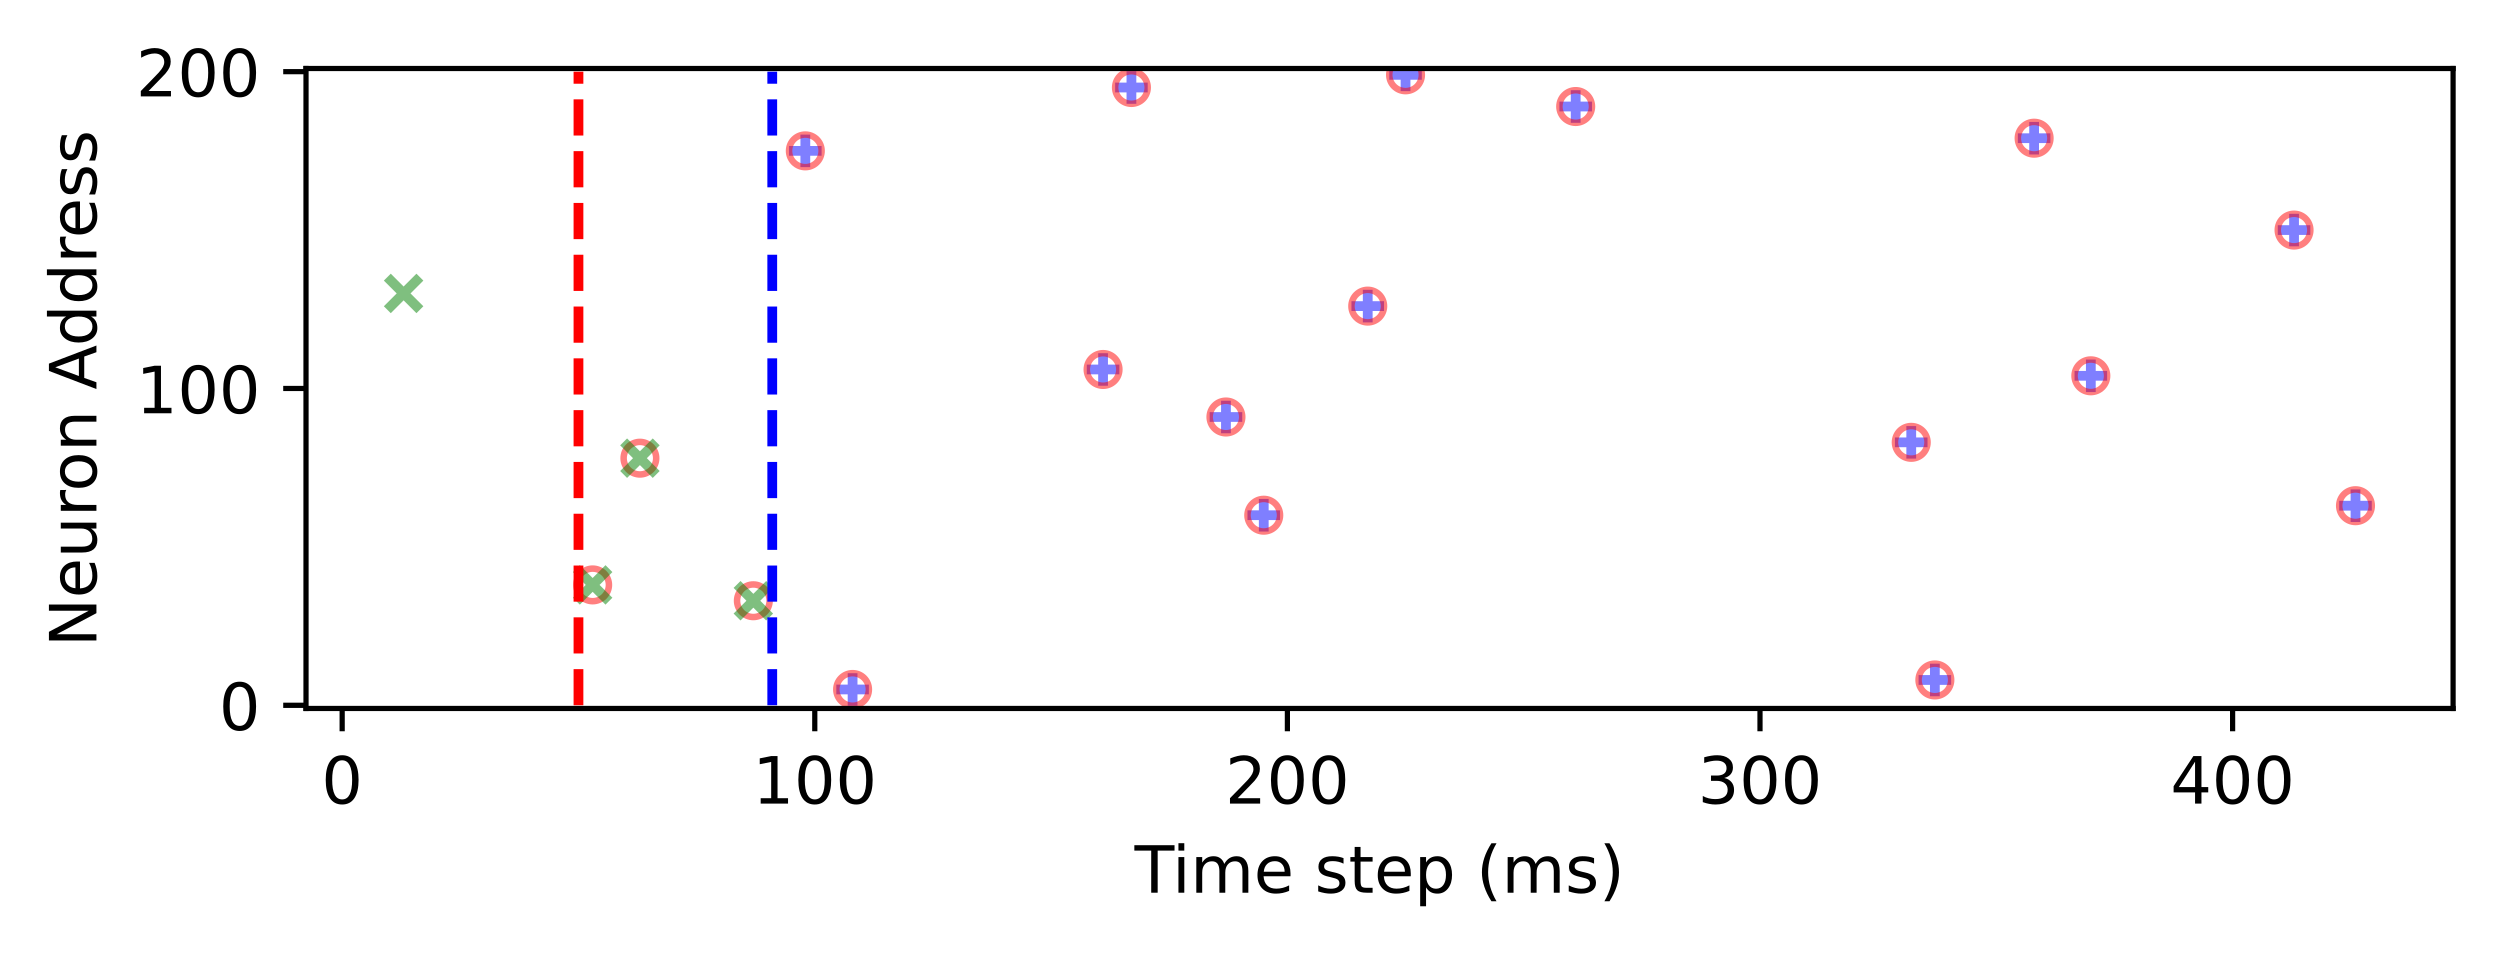
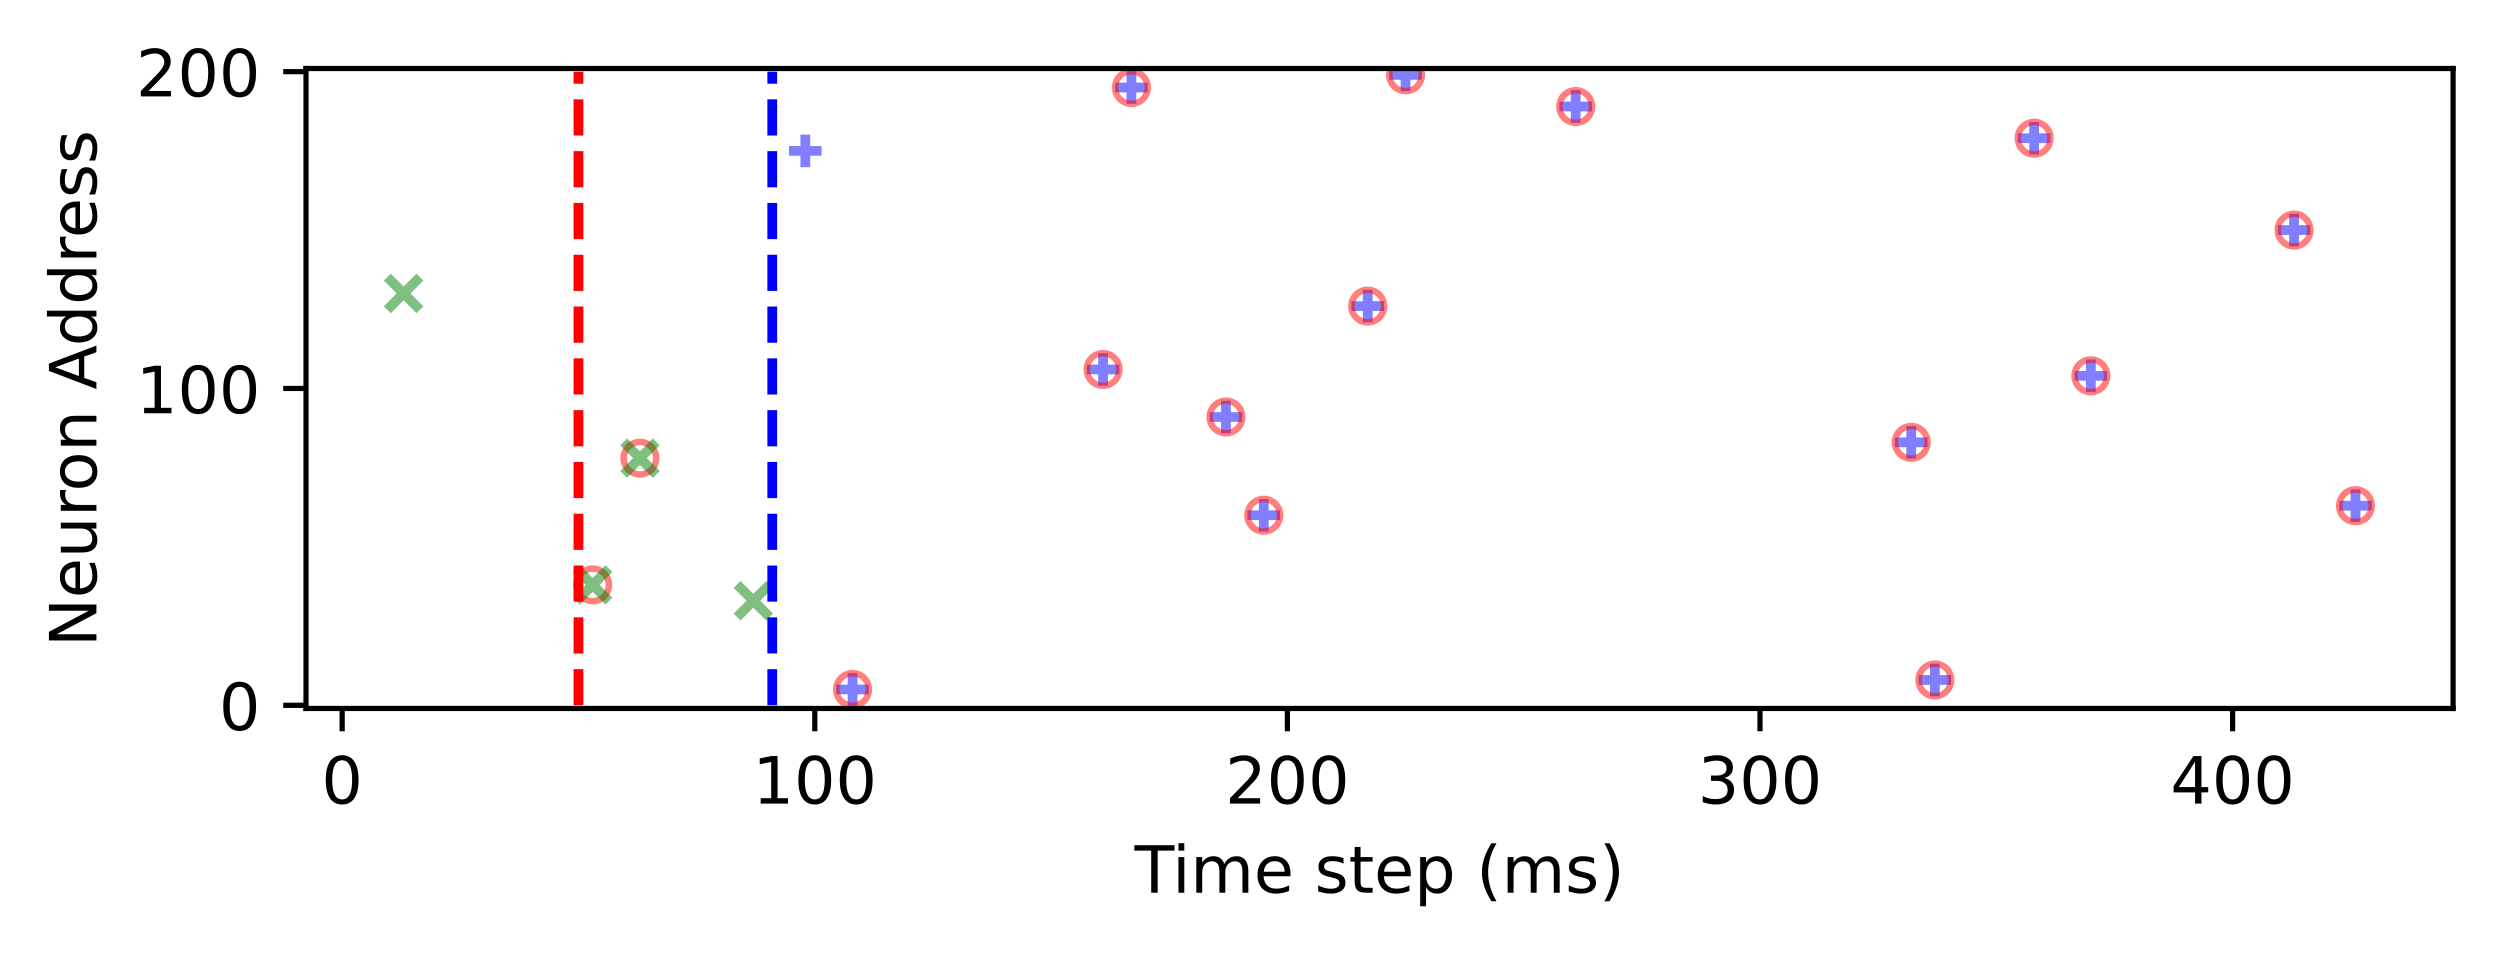
<svg xmlns="http://www.w3.org/2000/svg" xmlns:xlink="http://www.w3.org/1999/xlink" width="383.693pt" height="146.29pt" viewBox="0 0 383.693 146.29" version="1.1">
  <defs>
    <style type="text/css">*{stroke-linejoin: round; stroke-linecap: butt}</style>
  </defs>
  <g id="figure_1">
    <g id="patch_1">
      <path d="M 0 146.29  L 383.693 146.29  L 383.693 0  L 0 0  L 0 146.29  z " style="fill: none" />
    </g>
    <g id="axes_1">
      <g id="patch_2">
        <path d="M 46.966 108.733  L 376.493 108.733  L 376.493 10.513  L 46.966 10.513  L 46.966 108.733  z " style="fill: none" />
      </g>
      <g id="PathCollection_1">
        <defs>
-           <path id="ma642d8e74d" d="M -2.5 0  L 2.5 0  M 0 2.5  L 0 -2.5  " style="stroke: #0000ff; stroke-opacity: 0.5; stroke-width: 1.5" />
+           <path id="m2ea09dd9ee" d="M -2.5 0  L 2.5 0  M 0 2.5  L 0 -2.5  " style="stroke: #0000ff; stroke-opacity: 0.5; stroke-width: 1.5" />
        </defs>
-         <g clip-path="url(#p91790b153f)">
-           <use xlink:href="#ma642d8e74d" x="123.599" y="23.155" style="fill: #0000ff; fill-opacity: 0.5; stroke: #0000ff; stroke-opacity: 0.5; stroke-width: 1.5" />
-           <use xlink:href="#ma642d8e74d" x="130.853" y="105.816" style="fill: #0000ff; fill-opacity: 0.5; stroke: #0000ff; stroke-opacity: 0.5; stroke-width: 1.5" />
-           <use xlink:href="#ma642d8e74d" x="169.296" y="56.706" style="fill: #0000ff; fill-opacity: 0.5; stroke: #0000ff; stroke-opacity: 0.5; stroke-width: 1.5" />
-           <use xlink:href="#ma642d8e74d" x="173.648" y="13.43" style="fill: #0000ff; fill-opacity: 0.5; stroke: #0000ff; stroke-opacity: 0.5; stroke-width: 1.5" />
-           <use xlink:href="#ma642d8e74d" x="188.155" y="63.999" style="fill: #0000ff; fill-opacity: 0.5; stroke: #0000ff; stroke-opacity: 0.5; stroke-width: 1.5" />
-           <use xlink:href="#ma642d8e74d" x="193.958" y="79.073" style="fill: #0000ff; fill-opacity: 0.5; stroke: #0000ff; stroke-opacity: 0.5; stroke-width: 1.5" />
-           <use xlink:href="#ma642d8e74d" x="209.916" y="46.981" style="fill: #0000ff; fill-opacity: 0.5; stroke: #0000ff; stroke-opacity: 0.5; stroke-width: 1.5" />
-           <use xlink:href="#ma642d8e74d" x="215.719" y="11.485" style="fill: #0000ff; fill-opacity: 0.5; stroke: #0000ff; stroke-opacity: 0.5; stroke-width: 1.5" />
-           <use xlink:href="#ma642d8e74d" x="241.832" y="16.348" style="fill: #0000ff; fill-opacity: 0.5; stroke: #0000ff; stroke-opacity: 0.5; stroke-width: 1.5" />
-           <use xlink:href="#ma642d8e74d" x="293.332" y="67.889" style="fill: #0000ff; fill-opacity: 0.5; stroke: #0000ff; stroke-opacity: 0.5; stroke-width: 1.5" />
-           <use xlink:href="#ma642d8e74d" x="296.958" y="104.357" style="fill: #0000ff; fill-opacity: 0.5; stroke: #0000ff; stroke-opacity: 0.5; stroke-width: 1.5" />
-           <use xlink:href="#ma642d8e74d" x="312.191" y="21.21" style="fill: #0000ff; fill-opacity: 0.5; stroke: #0000ff; stroke-opacity: 0.5; stroke-width: 1.5" />
-           <use xlink:href="#ma642d8e74d" x="320.895" y="57.678" style="fill: #0000ff; fill-opacity: 0.5; stroke: #0000ff; stroke-opacity: 0.5; stroke-width: 1.5" />
-           <use xlink:href="#ma642d8e74d" x="352.085" y="35.311" style="fill: #0000ff; fill-opacity: 0.5; stroke: #0000ff; stroke-opacity: 0.5; stroke-width: 1.5" />
-           <use xlink:href="#ma642d8e74d" x="361.515" y="77.614" style="fill: #0000ff; fill-opacity: 0.5; stroke: #0000ff; stroke-opacity: 0.5; stroke-width: 1.5" />
+         <g clip-path="url(#pb102963ea9)">
+           <use xlink:href="#m2ea09dd9ee" x="123.599" y="23.155" style="fill: #0000ff; fill-opacity: 0.5; stroke: #0000ff; stroke-opacity: 0.5; stroke-width: 1.5" />
+           <use xlink:href="#m2ea09dd9ee" x="130.853" y="105.816" style="fill: #0000ff; fill-opacity: 0.5; stroke: #0000ff; stroke-opacity: 0.5; stroke-width: 1.5" />
+           <use xlink:href="#m2ea09dd9ee" x="169.296" y="56.706" style="fill: #0000ff; fill-opacity: 0.5; stroke: #0000ff; stroke-opacity: 0.5; stroke-width: 1.5" />
+           <use xlink:href="#m2ea09dd9ee" x="173.648" y="13.43" style="fill: #0000ff; fill-opacity: 0.5; stroke: #0000ff; stroke-opacity: 0.5; stroke-width: 1.5" />
+           <use xlink:href="#m2ea09dd9ee" x="188.155" y="63.999" style="fill: #0000ff; fill-opacity: 0.5; stroke: #0000ff; stroke-opacity: 0.5; stroke-width: 1.5" />
+           <use xlink:href="#m2ea09dd9ee" x="193.958" y="79.073" style="fill: #0000ff; fill-opacity: 0.5; stroke: #0000ff; stroke-opacity: 0.5; stroke-width: 1.5" />
+           <use xlink:href="#m2ea09dd9ee" x="209.916" y="46.981" style="fill: #0000ff; fill-opacity: 0.5; stroke: #0000ff; stroke-opacity: 0.5; stroke-width: 1.5" />
+           <use xlink:href="#m2ea09dd9ee" x="215.719" y="11.485" style="fill: #0000ff; fill-opacity: 0.5; stroke: #0000ff; stroke-opacity: 0.5; stroke-width: 1.5" />
+           <use xlink:href="#m2ea09dd9ee" x="241.832" y="16.348" style="fill: #0000ff; fill-opacity: 0.5; stroke: #0000ff; stroke-opacity: 0.5; stroke-width: 1.5" />
+           <use xlink:href="#m2ea09dd9ee" x="293.332" y="67.889" style="fill: #0000ff; fill-opacity: 0.5; stroke: #0000ff; stroke-opacity: 0.5; stroke-width: 1.5" />
+           <use xlink:href="#m2ea09dd9ee" x="296.958" y="104.357" style="fill: #0000ff; fill-opacity: 0.5; stroke: #0000ff; stroke-opacity: 0.5; stroke-width: 1.5" />
+           <use xlink:href="#m2ea09dd9ee" x="312.191" y="21.21" style="fill: #0000ff; fill-opacity: 0.5; stroke: #0000ff; stroke-opacity: 0.5; stroke-width: 1.5" />
+           <use xlink:href="#m2ea09dd9ee" x="320.895" y="57.678" style="fill: #0000ff; fill-opacity: 0.5; stroke: #0000ff; stroke-opacity: 0.5; stroke-width: 1.5" />
+           <use xlink:href="#m2ea09dd9ee" x="352.085" y="35.311" style="fill: #0000ff; fill-opacity: 0.5; stroke: #0000ff; stroke-opacity: 0.5; stroke-width: 1.5" />
+           <use xlink:href="#m2ea09dd9ee" x="361.515" y="77.614" style="fill: #0000ff; fill-opacity: 0.5; stroke: #0000ff; stroke-opacity: 0.5; stroke-width: 1.5" />
        </g>
      </g>
      <g id="PathCollection_2">
        <defs>
-           <path id="C0_0_e8cc3ed9f9" d="M 0 2.5  C 0.663 2.5 1.299 2.237 1.768 1.768  C 2.237 1.299 2.5 0.663 2.5 -0  C 2.5 -0.663 2.237 -1.299 1.768 -1.768  C 1.299 -2.237 0.663 -2.5 0 -2.5  C -0.663 -2.5 -1.299 -2.237 -1.768 -1.768  C -2.237 -1.299 -2.5 -0.663 -2.5 0  C -2.5 0.663 -2.237 1.299 -1.768 1.768  C -1.299 2.237 -0.663 2.5 0 2.5  z " />
+           <path id="C0_0_29db353990" d="M 0 2.5  C 0.663 2.5 1.299 2.237 1.768 1.768  C 2.237 1.299 2.5 0.663 2.5 -0  C 2.5 -0.663 2.237 -1.299 1.768 -1.768  C 1.299 -2.237 0.663 -2.5 0 -2.5  C -0.663 -2.5 -1.299 -2.237 -1.768 -1.768  C -2.237 -1.299 -2.5 -0.663 -2.5 0  C -2.5 0.663 -2.237 1.299 -1.768 1.768  C -1.299 2.237 -0.663 2.5 0 2.5  z " />
        </defs>
-         <g clip-path="url(#p91790b153f)">
-           <use xlink:href="#C0_0_e8cc3ed9f9" x="90.958" y="89.77" style="fill: none; stroke: #ff0000; stroke-opacity: 0.5" />
-         </g>
-         <g clip-path="url(#p91790b153f)">
-           <use xlink:href="#C0_0_e8cc3ed9f9" x="98.212" y="70.32" style="fill: none; stroke: #ff0000; stroke-opacity: 0.5" />
-         </g>
-         <g clip-path="url(#p91790b153f)">
-           <use xlink:href="#C0_0_e8cc3ed9f9" x="115.62" y="92.201" style="fill: none; stroke: #ff0000; stroke-opacity: 0.5" />
-         </g>
-         <g clip-path="url(#p91790b153f)">
-           <use xlink:href="#C0_0_e8cc3ed9f9" x="123.599" y="23.155" style="fill: none; stroke: #ff0000; stroke-opacity: 0.5" />
-         </g>
-         <g clip-path="url(#p91790b153f)">
-           <use xlink:href="#C0_0_e8cc3ed9f9" x="130.853" y="105.816" style="fill: none; stroke: #ff0000; stroke-opacity: 0.5" />
-         </g>
-         <g clip-path="url(#p91790b153f)">
-           <use xlink:href="#C0_0_e8cc3ed9f9" x="169.296" y="56.706" style="fill: none; stroke: #ff0000; stroke-opacity: 0.5" />
-         </g>
-         <g clip-path="url(#p91790b153f)">
-           <use xlink:href="#C0_0_e8cc3ed9f9" x="173.648" y="13.43" style="fill: none; stroke: #ff0000; stroke-opacity: 0.5" />
-         </g>
-         <g clip-path="url(#p91790b153f)">
-           <use xlink:href="#C0_0_e8cc3ed9f9" x="188.155" y="63.999" style="fill: none; stroke: #ff0000; stroke-opacity: 0.5" />
-         </g>
-         <g clip-path="url(#p91790b153f)">
-           <use xlink:href="#C0_0_e8cc3ed9f9" x="193.958" y="79.073" style="fill: none; stroke: #ff0000; stroke-opacity: 0.5" />
-         </g>
-         <g clip-path="url(#p91790b153f)">
-           <use xlink:href="#C0_0_e8cc3ed9f9" x="209.916" y="46.981" style="fill: none; stroke: #ff0000; stroke-opacity: 0.5" />
-         </g>
-         <g clip-path="url(#p91790b153f)">
-           <use xlink:href="#C0_0_e8cc3ed9f9" x="215.719" y="11.485" style="fill: none; stroke: #ff0000; stroke-opacity: 0.5" />
-         </g>
-         <g clip-path="url(#p91790b153f)">
-           <use xlink:href="#C0_0_e8cc3ed9f9" x="241.832" y="16.348" style="fill: none; stroke: #ff0000; stroke-opacity: 0.5" />
-         </g>
-         <g clip-path="url(#p91790b153f)">
-           <use xlink:href="#C0_0_e8cc3ed9f9" x="293.332" y="67.889" style="fill: none; stroke: #ff0000; stroke-opacity: 0.5" />
-         </g>
-         <g clip-path="url(#p91790b153f)">
-           <use xlink:href="#C0_0_e8cc3ed9f9" x="296.958" y="104.357" style="fill: none; stroke: #ff0000; stroke-opacity: 0.5" />
-         </g>
-         <g clip-path="url(#p91790b153f)">
-           <use xlink:href="#C0_0_e8cc3ed9f9" x="312.191" y="21.21" style="fill: none; stroke: #ff0000; stroke-opacity: 0.5" />
-         </g>
-         <g clip-path="url(#p91790b153f)">
-           <use xlink:href="#C0_0_e8cc3ed9f9" x="320.895" y="57.678" style="fill: none; stroke: #ff0000; stroke-opacity: 0.5" />
-         </g>
-         <g clip-path="url(#p91790b153f)">
-           <use xlink:href="#C0_0_e8cc3ed9f9" x="352.085" y="35.311" style="fill: none; stroke: #ff0000; stroke-opacity: 0.5" />
-         </g>
-         <g clip-path="url(#p91790b153f)">
-           <use xlink:href="#C0_0_e8cc3ed9f9" x="361.515" y="77.614" style="fill: none; stroke: #ff0000; stroke-opacity: 0.5" />
+         <g clip-path="url(#pb102963ea9)">
+           <use xlink:href="#C0_0_29db353990" x="90.958" y="89.77" style="fill: none; stroke: #ff0000; stroke-opacity: 0.5" />
+         </g>
+         <g clip-path="url(#pb102963ea9)">
+           <use xlink:href="#C0_0_29db353990" x="98.212" y="70.32" style="fill: none; stroke: #ff0000; stroke-opacity: 0.5" />
+         </g>
+         <g clip-path="url(#pb102963ea9)">
+           <use xlink:href="#C0_0_29db353990" x="130.853" y="105.816" style="fill: none; stroke: #ff0000; stroke-opacity: 0.5" />
+         </g>
+         <g clip-path="url(#pb102963ea9)">
+           <use xlink:href="#C0_0_29db353990" x="169.296" y="56.706" style="fill: none; stroke: #ff0000; stroke-opacity: 0.5" />
+         </g>
+         <g clip-path="url(#pb102963ea9)">
+           <use xlink:href="#C0_0_29db353990" x="173.648" y="13.43" style="fill: none; stroke: #ff0000; stroke-opacity: 0.5" />
+         </g>
+         <g clip-path="url(#pb102963ea9)">
+           <use xlink:href="#C0_0_29db353990" x="188.155" y="63.999" style="fill: none; stroke: #ff0000; stroke-opacity: 0.5" />
+         </g>
+         <g clip-path="url(#pb102963ea9)">
+           <use xlink:href="#C0_0_29db353990" x="193.958" y="79.073" style="fill: none; stroke: #ff0000; stroke-opacity: 0.5" />
+         </g>
+         <g clip-path="url(#pb102963ea9)">
+           <use xlink:href="#C0_0_29db353990" x="209.916" y="46.981" style="fill: none; stroke: #ff0000; stroke-opacity: 0.5" />
+         </g>
+         <g clip-path="url(#pb102963ea9)">
+           <use xlink:href="#C0_0_29db353990" x="215.719" y="11.485" style="fill: none; stroke: #ff0000; stroke-opacity: 0.5" />
+         </g>
+         <g clip-path="url(#pb102963ea9)">
+           <use xlink:href="#C0_0_29db353990" x="241.832" y="16.348" style="fill: none; stroke: #ff0000; stroke-opacity: 0.5" />
+         </g>
+         <g clip-path="url(#pb102963ea9)">
+           <use xlink:href="#C0_0_29db353990" x="293.332" y="67.889" style="fill: none; stroke: #ff0000; stroke-opacity: 0.5" />
+         </g>
+         <g clip-path="url(#pb102963ea9)">
+           <use xlink:href="#C0_0_29db353990" x="296.958" y="104.357" style="fill: none; stroke: #ff0000; stroke-opacity: 0.5" />
+         </g>
+         <g clip-path="url(#pb102963ea9)">
+           <use xlink:href="#C0_0_29db353990" x="312.191" y="21.21" style="fill: none; stroke: #ff0000; stroke-opacity: 0.5" />
+         </g>
+         <g clip-path="url(#pb102963ea9)">
+           <use xlink:href="#C0_0_29db353990" x="320.895" y="57.678" style="fill: none; stroke: #ff0000; stroke-opacity: 0.5" />
+         </g>
+         <g clip-path="url(#pb102963ea9)">
+           <use xlink:href="#C0_0_29db353990" x="352.085" y="35.311" style="fill: none; stroke: #ff0000; stroke-opacity: 0.5" />
+         </g>
+         <g clip-path="url(#pb102963ea9)">
+           <use xlink:href="#C0_0_29db353990" x="361.515" y="77.614" style="fill: none; stroke: #ff0000; stroke-opacity: 0.5" />
        </g>
      </g>
      <g id="PathCollection_3">
        <defs>
-           <path id="ma35001ec16" d="M -2.5 2.5  L 2.5 -2.5  M -2.5 -2.5  L 2.5 2.5  " style="stroke: #008000; stroke-opacity: 0.5; stroke-width: 1.5" />
+           <path id="m9fe7ce31c5" d="M -2.5 2.5  L 2.5 -2.5  M -2.5 -2.5  L 2.5 2.5  " style="stroke: #008000; stroke-opacity: 0.5; stroke-width: 1.5" />
        </defs>
-         <g clip-path="url(#p91790b153f)">
-           <use xlink:href="#ma35001ec16" x="61.944" y="45.036" style="fill: #008000; fill-opacity: 0.5; stroke: #008000; stroke-opacity: 0.5; stroke-width: 1.5" />
-           <use xlink:href="#ma35001ec16" x="90.958" y="89.77" style="fill: #008000; fill-opacity: 0.5; stroke: #008000; stroke-opacity: 0.5; stroke-width: 1.5" />
-           <use xlink:href="#ma35001ec16" x="98.212" y="70.32" style="fill: #008000; fill-opacity: 0.5; stroke: #008000; stroke-opacity: 0.5; stroke-width: 1.5" />
-           <use xlink:href="#ma35001ec16" x="115.62" y="92.201" style="fill: #008000; fill-opacity: 0.5; stroke: #008000; stroke-opacity: 0.5; stroke-width: 1.5" />
+         <g clip-path="url(#pb102963ea9)">
+           <use xlink:href="#m9fe7ce31c5" x="61.944" y="45.036" style="fill: #008000; fill-opacity: 0.5; stroke: #008000; stroke-opacity: 0.5; stroke-width: 1.5" />
+           <use xlink:href="#m9fe7ce31c5" x="90.958" y="89.77" style="fill: #008000; fill-opacity: 0.5; stroke: #008000; stroke-opacity: 0.5; stroke-width: 1.5" />
+           <use xlink:href="#m9fe7ce31c5" x="98.212" y="70.32" style="fill: #008000; fill-opacity: 0.5; stroke: #008000; stroke-opacity: 0.5; stroke-width: 1.5" />
+           <use xlink:href="#m9fe7ce31c5" x="115.62" y="92.201" style="fill: #008000; fill-opacity: 0.5; stroke: #008000; stroke-opacity: 0.5; stroke-width: 1.5" />
        </g>
      </g>
      <g id="matplotlib.axis_1">
        <g id="xtick_1">
          <g id="line2d_1">
            <defs>
-               <path id="mfd9744526b" d="M 0 0  L 0 3.5  " style="stroke: #000000; stroke-width: 0.8" />
+               <path id="me00f80955c" d="M 0 0  L 0 3.5  " style="stroke: #000000; stroke-width: 0.8" />
            </defs>
            <g>
-               <use xlink:href="#mfd9744526b" x="52.515" y="108.733" style="stroke: #000000; stroke-width: 0.8" />
+               <use xlink:href="#me00f80955c" x="52.515" y="108.733" style="stroke: #000000; stroke-width: 0.8" />
            </g>
          </g>
          <g id="text_1">
            <g transform="translate(49.33332 123.3319) scale(0.1 -0.1)">
              <defs>
                <path id="DejaVuSans-30" d="M 2034 4250  Q 1547 4250 1301 3770  Q 1056 3291 1056 2328  Q 1056 1369 1301 889  Q 1547 409 2034 409  Q 2525 409 2770 889  Q 3016 1369 3016 2328  Q 3016 3291 2770 3770  Q 2525 4250 2034 4250  z M 2034 4750  Q 2819 4750 3233 4129  Q 3647 3509 3647 2328  Q 3647 1150 3233 529  Q 2819 -91 2034 -91  Q 1250 -91 836 529  Q 422 1150 422 2328  Q 422 3509 836 4129  Q 1250 4750 2034 4750  z " transform="scale(0.015625)" />
              </defs>
              <use xlink:href="#DejaVuSans-30" />
            </g>
          </g>
        </g>
        <g id="xtick_2">
          <g id="line2d_2">
            <g>
-               <use xlink:href="#mfd9744526b" x="125.05" y="108.733" style="stroke: #000000; stroke-width: 0.8" />
+               <use xlink:href="#me00f80955c" x="125.05" y="108.733" style="stroke: #000000; stroke-width: 0.8" />
            </g>
          </g>
          <g id="text_2">
            <g transform="translate(115.5061 123.3319) scale(0.1 -0.1)">
              <defs>
                <path id="DejaVuSans-31" d="M 794 531  L 1825 531  L 1825 4091  L 703 3866  L 703 4441  L 1819 4666  L 2450 4666  L 2450 531  L 3481 531  L 3481 0  L 794 0  L 794 531  z " transform="scale(0.015625)" />
              </defs>
              <use xlink:href="#DejaVuSans-31" />
              <use xlink:href="#DejaVuSans-30" transform="translate(63.62305 0)" />
              <use xlink:href="#DejaVuSans-30" transform="translate(127.2461 0)" />
            </g>
          </g>
        </g>
        <g id="xtick_3">
          <g id="line2d_3">
            <g>
-               <use xlink:href="#mfd9744526b" x="197.585" y="108.733" style="stroke: #000000; stroke-width: 0.8" />
+               <use xlink:href="#me00f80955c" x="197.585" y="108.733" style="stroke: #000000; stroke-width: 0.8" />
            </g>
          </g>
          <g id="text_3">
            <g transform="translate(188.0413 123.3319) scale(0.1 -0.1)">
              <defs>
                <path id="DejaVuSans-32" d="M 1228 531  L 3431 531  L 3431 0  L 469 0  L 469 531  Q 828 903 1448 1529  Q 2069 2156 2228 2338  Q 2531 2678 2651 2914  Q 2772 3150 2772 3378  Q 2772 3750 2511 3984  Q 2250 4219 1831 4219  Q 1534 4219 1204 4116  Q 875 4013 500 3803  L 500 4441  Q 881 4594 1212 4672  Q 1544 4750 1819 4750  Q 2544 4750 2975 4387  Q 3406 4025 3406 3419  Q 3406 3131 3298 2873  Q 3191 2616 2906 2266  Q 2828 2175 2409 1742  Q 1991 1309 1228 531  z " transform="scale(0.015625)" />
              </defs>
              <use xlink:href="#DejaVuSans-32" />
              <use xlink:href="#DejaVuSans-30" transform="translate(63.62305 0)" />
              <use xlink:href="#DejaVuSans-30" transform="translate(127.2461 0)" />
            </g>
          </g>
        </g>
        <g id="xtick_4">
          <g id="line2d_4">
            <g>
-               <use xlink:href="#mfd9744526b" x="270.12" y="108.733" style="stroke: #000000; stroke-width: 0.8" />
+               <use xlink:href="#me00f80955c" x="270.12" y="108.733" style="stroke: #000000; stroke-width: 0.8" />
            </g>
          </g>
          <g id="text_4">
            <g transform="translate(260.5765 123.3319) scale(0.1 -0.1)">
              <defs>
                <path id="DejaVuSans-33" d="M 2597 2516  Q 3050 2419 3304 2112  Q 3559 1806 3559 1356  Q 3559 666 3084 287  Q 2609 -91 1734 -91  Q 1441 -91 1130 -33  Q 819 25 488 141  L 488 750  Q 750 597 1062 519  Q 1375 441 1716 441  Q 2309 441 2620 675  Q 2931 909 2931 1356  Q 2931 1769 2642 2001  Q 2353 2234 1838 2234  L 1294 2234  L 1294 2753  L 1863 2753  Q 2328 2753 2575 2939  Q 2822 3125 2822 3475  Q 2822 3834 2567 4026  Q 2313 4219 1838 4219  Q 1578 4219 1281 4162  Q 984 4106 628 3988  L 628 4550  Q 988 4650 1302 4700  Q 1616 4750 1894 4750  Q 2613 4750 3031 4423  Q 3450 4097 3450 3541  Q 3450 3153 3228 2886  Q 3006 2619 2597 2516  z " transform="scale(0.015625)" />
              </defs>
              <use xlink:href="#DejaVuSans-33" />
              <use xlink:href="#DejaVuSans-30" transform="translate(63.62305 0)" />
              <use xlink:href="#DejaVuSans-30" transform="translate(127.2461 0)" />
            </g>
          </g>
        </g>
        <g id="xtick_5">
          <g id="line2d_5">
            <g>
-               <use xlink:href="#mfd9744526b" x="342.655" y="108.733" style="stroke: #000000; stroke-width: 0.8" />
+               <use xlink:href="#me00f80955c" x="342.655" y="108.733" style="stroke: #000000; stroke-width: 0.8" />
            </g>
          </g>
          <g id="text_5">
            <g transform="translate(333.1117 123.3319) scale(0.1 -0.1)">
              <defs>
                <path id="DejaVuSans-34" d="M 2419 4116  L 825 1625  L 2419 1625  L 2419 4116  z M 2253 4666  L 3047 4666  L 3047 1625  L 3713 1625  L 3713 1100  L 3047 1100  L 3047 0  L 2419 0  L 2419 1100  L 313 1100  L 313 1709  L 2253 4666  z " transform="scale(0.015625)" />
              </defs>
              <use xlink:href="#DejaVuSans-34" />
              <use xlink:href="#DejaVuSans-30" transform="translate(63.62305 0)" />
              <use xlink:href="#DejaVuSans-30" transform="translate(127.2461 0)" />
            </g>
          </g>
        </g>
        <g id="text_6">
          <g transform="translate(174.1255 137.01) scale(0.1 -0.1)">
            <defs>
              <path id="DejaVuSans-54" d="M -19 4666  L 3928 4666  L 3928 4134  L 2272 4134  L 2272 0  L 1638 0  L 1638 4134  L -19 4134  L -19 4666  z " transform="scale(0.015625)" />
              <path id="DejaVuSans-69" d="M 603 3500  L 1178 3500  L 1178 0  L 603 0  L 603 3500  z M 603 4863  L 1178 4863  L 1178 4134  L 603 4134  L 603 4863  z " transform="scale(0.015625)" />
              <path id="DejaVuSans-6d" d="M 3328 2828  Q 3544 3216 3844 3400  Q 4144 3584 4550 3584  Q 5097 3584 5394 3201  Q 5691 2819 5691 2113  L 5691 0  L 5113 0  L 5113 2094  Q 5113 2597 4934 2840  Q 4756 3084 4391 3084  Q 3944 3084 3684 2787  Q 3425 2491 3425 1978  L 3425 0  L 2847 0  L 2847 2094  Q 2847 2600 2669 2842  Q 2491 3084 2119 3084  Q 1678 3084 1418 2786  Q 1159 2488 1159 1978  L 1159 0  L 581 0  L 581 3500  L 1159 3500  L 1159 2956  Q 1356 3278 1631 3431  Q 1906 3584 2284 3584  Q 2666 3584 2933 3390  Q 3200 3197 3328 2828  z " transform="scale(0.015625)" />
              <path id="DejaVuSans-65" d="M 3597 1894  L 3597 1613  L 953 1613  Q 991 1019 1311 708  Q 1631 397 2203 397  Q 2534 397 2845 478  Q 3156 559 3463 722  L 3463 178  Q 3153 47 2828 -22  Q 2503 -91 2169 -91  Q 1331 -91 842 396  Q 353 884 353 1716  Q 353 2575 817 3079  Q 1281 3584 2069 3584  Q 2775 3584 3186 3129  Q 3597 2675 3597 1894  z M 3022 2063  Q 3016 2534 2758 2815  Q 2500 3097 2075 3097  Q 1594 3097 1305 2825  Q 1016 2553 972 2059  L 3022 2063  z " transform="scale(0.015625)" />
              <path id="DejaVuSans-20" transform="scale(0.015625)" />
              <path id="DejaVuSans-73" d="M 2834 3397  L 2834 2853  Q 2591 2978 2328 3040  Q 2066 3103 1784 3103  Q 1356 3103 1142 2972  Q 928 2841 928 2578  Q 928 2378 1081 2264  Q 1234 2150 1697 2047  L 1894 2003  Q 2506 1872 2764 1633  Q 3022 1394 3022 966  Q 3022 478 2636 193  Q 2250 -91 1575 -91  Q 1294 -91 989 -36  Q 684 19 347 128  L 347 722  Q 666 556 975 473  Q 1284 391 1588 391  Q 1994 391 2212 530  Q 2431 669 2431 922  Q 2431 1156 2273 1281  Q 2116 1406 1581 1522  L 1381 1569  Q 847 1681 609 1914  Q 372 2147 372 2553  Q 372 3047 722 3315  Q 1072 3584 1716 3584  Q 2034 3584 2315 3537  Q 2597 3491 2834 3397  z " transform="scale(0.015625)" />
              <path id="DejaVuSans-74" d="M 1172 4494  L 1172 3500  L 2356 3500  L 2356 3053  L 1172 3053  L 1172 1153  Q 1172 725 1289 603  Q 1406 481 1766 481  L 2356 481  L 2356 0  L 1766 0  Q 1100 0 847 248  Q 594 497 594 1153  L 594 3053  L 172 3053  L 172 3500  L 594 3500  L 594 4494  L 1172 4494  z " transform="scale(0.015625)" />
              <path id="DejaVuSans-70" d="M 1159 525  L 1159 -1331  L 581 -1331  L 581 3500  L 1159 3500  L 1159 2969  Q 1341 3281 1617 3432  Q 1894 3584 2278 3584  Q 2916 3584 3314 3078  Q 3713 2572 3713 1747  Q 3713 922 3314 415  Q 2916 -91 2278 -91  Q 1894 -91 1617 61  Q 1341 213 1159 525  z M 3116 1747  Q 3116 2381 2855 2742  Q 2594 3103 2138 3103  Q 1681 3103 1420 2742  Q 1159 2381 1159 1747  Q 1159 1113 1420 752  Q 1681 391 2138 391  Q 2594 391 2855 752  Q 3116 1113 3116 1747  z " transform="scale(0.015625)" />
              <path id="DejaVuSans-28" d="M 1984 4856  Q 1566 4138 1362 3434  Q 1159 2731 1159 2009  Q 1159 1288 1364 580  Q 1569 -128 1984 -844  L 1484 -844  Q 1016 -109 783 600  Q 550 1309 550 2009  Q 550 2706 781 3412  Q 1013 4119 1484 4856  L 1984 4856  z " transform="scale(0.015625)" />
              <path id="DejaVuSans-29" d="M 513 4856  L 1013 4856  Q 1481 4119 1714 3412  Q 1947 2706 1947 2009  Q 1947 1309 1714 600  Q 1481 -109 1013 -844  L 513 -844  Q 928 -128 1133 580  Q 1338 1288 1338 2009  Q 1338 2731 1133 3434  Q 928 4138 513 4856  z " transform="scale(0.015625)" />
            </defs>
            <use xlink:href="#DejaVuSans-54" />
            <use xlink:href="#DejaVuSans-69" transform="translate(57.95898 0)" />
            <use xlink:href="#DejaVuSans-6d" transform="translate(85.74219 0)" />
            <use xlink:href="#DejaVuSans-65" transform="translate(183.1543 0)" />
            <use xlink:href="#DejaVuSans-20" transform="translate(244.6777 0)" />
            <use xlink:href="#DejaVuSans-73" transform="translate(276.4648 0)" />
            <use xlink:href="#DejaVuSans-74" transform="translate(328.5645 0)" />
            <use xlink:href="#DejaVuSans-65" transform="translate(367.7734 0)" />
            <use xlink:href="#DejaVuSans-70" transform="translate(429.2969 0)" />
            <use xlink:href="#DejaVuSans-20" transform="translate(492.7734 0)" />
            <use xlink:href="#DejaVuSans-28" transform="translate(524.5605 0)" />
            <use xlink:href="#DejaVuSans-6d" transform="translate(563.5742 0)" />
            <use xlink:href="#DejaVuSans-73" transform="translate(660.9863 0)" />
            <use xlink:href="#DejaVuSans-29" transform="translate(713.0859 0)" />
          </g>
        </g>
      </g>
      <g id="matplotlib.axis_2">
        <g id="ytick_1">
          <g id="line2d_6">
            <defs>
-               <path id="m8c74ac3a10" d="M 0 0  L -3.5 0  " style="stroke: #000000; stroke-width: 0.8" />
+               <path id="me2e708ac52" d="M 0 0  L -3.5 0  " style="stroke: #000000; stroke-width: 0.8" />
            </defs>
            <g>
-               <use xlink:href="#m8c74ac3a10" x="46.966" y="108.247" style="stroke: #000000; stroke-width: 0.8" />
+               <use xlink:href="#me2e708ac52" x="46.966" y="108.247" style="stroke: #000000; stroke-width: 0.8" />
            </g>
          </g>
          <g id="text_7">
            <g transform="translate(33.60312 112.0464) scale(0.1 -0.1)">
              <use xlink:href="#DejaVuSans-30" />
            </g>
          </g>
        </g>
        <g id="ytick_2">
          <g id="line2d_7">
            <g>
-               <use xlink:href="#m8c74ac3a10" x="46.966" y="59.623" style="stroke: #000000; stroke-width: 0.8" />
+               <use xlink:href="#me2e708ac52" x="46.966" y="59.623" style="stroke: #000000; stroke-width: 0.8" />
            </g>
          </g>
          <g id="text_8">
            <g transform="translate(20.87813 63.42243) scale(0.1 -0.1)">
              <use xlink:href="#DejaVuSans-31" />
              <use xlink:href="#DejaVuSans-30" transform="translate(63.62305 0)" />
              <use xlink:href="#DejaVuSans-30" transform="translate(127.2461 0)" />
            </g>
          </g>
        </g>
        <g id="ytick_3">
          <g id="line2d_8">
            <g>
-               <use xlink:href="#m8c74ac3a10" x="46.966" y="10.999" style="stroke: #000000; stroke-width: 0.8" />
+               <use xlink:href="#me2e708ac52" x="46.966" y="10.999" style="stroke: #000000; stroke-width: 0.8" />
            </g>
          </g>
          <g id="text_9">
            <g transform="translate(20.87813 14.79844) scale(0.1 -0.1)">
              <use xlink:href="#DejaVuSans-32" />
              <use xlink:href="#DejaVuSans-30" transform="translate(63.62305 0)" />
              <use xlink:href="#DejaVuSans-30" transform="translate(127.2461 0)" />
            </g>
          </g>
        </g>
        <g id="text_10">
          <g transform="translate(14.79844 99.27947) rotate(-90) scale(0.1 -0.1)">
            <defs>
              <path id="DejaVuSans-4e" d="M 628 4666  L 1478 4666  L 3547 763  L 3547 4666  L 4159 4666  L 4159 0  L 3309 0  L 1241 3903  L 1241 0  L 628 0  L 628 4666  z " transform="scale(0.015625)" />
              <path id="DejaVuSans-75" d="M 544 1381  L 544 3500  L 1119 3500  L 1119 1403  Q 1119 906 1312 657  Q 1506 409 1894 409  Q 2359 409 2629 706  Q 2900 1003 2900 1516  L 2900 3500  L 3475 3500  L 3475 0  L 2900 0  L 2900 538  Q 2691 219 2414 64  Q 2138 -91 1772 -91  Q 1169 -91 856 284  Q 544 659 544 1381  z M 1991 3584  L 1991 3584  z " transform="scale(0.015625)" />
              <path id="DejaVuSans-72" d="M 2631 2963  Q 2534 3019 2420 3045  Q 2306 3072 2169 3072  Q 1681 3072 1420 2755  Q 1159 2438 1159 1844  L 1159 0  L 581 0  L 581 3500  L 1159 3500  L 1159 2956  Q 1341 3275 1631 3429  Q 1922 3584 2338 3584  Q 2397 3584 2469 3576  Q 2541 3569 2628 3553  L 2631 2963  z " transform="scale(0.015625)" />
              <path id="DejaVuSans-6f" d="M 1959 3097  Q 1497 3097 1228 2736  Q 959 2375 959 1747  Q 959 1119 1226 758  Q 1494 397 1959 397  Q 2419 397 2687 759  Q 2956 1122 2956 1747  Q 2956 2369 2687 2733  Q 2419 3097 1959 3097  z M 1959 3584  Q 2709 3584 3137 3096  Q 3566 2609 3566 1747  Q 3566 888 3137 398  Q 2709 -91 1959 -91  Q 1206 -91 779 398  Q 353 888 353 1747  Q 353 2609 779 3096  Q 1206 3584 1959 3584  z " transform="scale(0.015625)" />
              <path id="DejaVuSans-6e" d="M 3513 2113  L 3513 0  L 2938 0  L 2938 2094  Q 2938 2591 2744 2837  Q 2550 3084 2163 3084  Q 1697 3084 1428 2787  Q 1159 2491 1159 1978  L 1159 0  L 581 0  L 581 3500  L 1159 3500  L 1159 2956  Q 1366 3272 1645 3428  Q 1925 3584 2291 3584  Q 2894 3584 3203 3211  Q 3513 2838 3513 2113  z " transform="scale(0.015625)" />
              <path id="DejaVuSans-41" d="M 2188 4044  L 1331 1722  L 3047 1722  L 2188 4044  z M 1831 4666  L 2547 4666  L 4325 0  L 3669 0  L 3244 1197  L 1141 1197  L 716 0  L 50 0  L 1831 4666  z " transform="scale(0.015625)" />
              <path id="DejaVuSans-64" d="M 2906 2969  L 2906 4863  L 3481 4863  L 3481 0  L 2906 0  L 2906 525  Q 2725 213 2448 61  Q 2172 -91 1784 -91  Q 1150 -91 751 415  Q 353 922 353 1747  Q 353 2572 751 3078  Q 1150 3584 1784 3584  Q 2172 3584 2448 3432  Q 2725 3281 2906 2969  z M 947 1747  Q 947 1113 1208 752  Q 1469 391 1925 391  Q 2381 391 2643 752  Q 2906 1113 2906 1747  Q 2906 2381 2643 2742  Q 2381 3103 1925 3103  Q 1469 3103 1208 2742  Q 947 2381 947 1747  z " transform="scale(0.015625)" />
            </defs>
            <use xlink:href="#DejaVuSans-4e" />
            <use xlink:href="#DejaVuSans-65" transform="translate(74.80469 0)" />
            <use xlink:href="#DejaVuSans-75" transform="translate(136.3281 0)" />
            <use xlink:href="#DejaVuSans-72" transform="translate(199.707 0)" />
            <use xlink:href="#DejaVuSans-6f" transform="translate(238.5703 0)" />
            <use xlink:href="#DejaVuSans-6e" transform="translate(299.752 0)" />
            <use xlink:href="#DejaVuSans-20" transform="translate(363.1309 0)" />
            <use xlink:href="#DejaVuSans-41" transform="translate(394.918 0)" />
            <use xlink:href="#DejaVuSans-64" transform="translate(461.5762 0)" />
            <use xlink:href="#DejaVuSans-64" transform="translate(525.0527 0)" />
            <use xlink:href="#DejaVuSans-72" transform="translate(588.5293 0)" />
            <use xlink:href="#DejaVuSans-65" transform="translate(627.3926 0)" />
            <use xlink:href="#DejaVuSans-73" transform="translate(688.916 0)" />
            <use xlink:href="#DejaVuSans-73" transform="translate(741.0156 0)" />
          </g>
        </g>
      </g>
      <g id="LineCollection_1">
-         <path d="M 88.782 108.247  L 88.782 10.999  " clip-path="url(#p91790b153f)" style="fill: none; stroke-dasharray: 5.55,2.4; stroke-dashoffset: 0; stroke: #ff0000; stroke-width: 1.5" />
+         <path d="M 88.782 108.247  L 88.782 10.999  " clip-path="url(#pb102963ea9)" style="fill: none; stroke-dasharray: 5.55,2.4; stroke-dashoffset: 0; stroke: #ff0000; stroke-width: 1.5" />
      </g>
      <g id="LineCollection_2">
-         <path d="M 118.522 108.247  L 118.522 10.999  " clip-path="url(#p91790b153f)" style="fill: none; stroke-dasharray: 5.55,2.4; stroke-dashoffset: 0; stroke: #0000ff; stroke-width: 1.5" />
+         <path d="M 118.522 108.247  L 118.522 10.999  " clip-path="url(#pb102963ea9)" style="fill: none; stroke-dasharray: 5.55,2.4; stroke-dashoffset: 0; stroke: #0000ff; stroke-width: 1.5" />
      </g>
      <g id="patch_3">
        <path d="M 46.966 108.733  L 46.966 10.513  " style="fill: none; stroke: #000000; stroke-width: 0.8; stroke-linejoin: miter; stroke-linecap: square" />
      </g>
      <g id="patch_4">
        <path d="M 376.493 108.733  L 376.493 10.513  " style="fill: none; stroke: #000000; stroke-width: 0.8; stroke-linejoin: miter; stroke-linecap: square" />
      </g>
      <g id="patch_5">
        <path d="M 46.966 108.733  L 376.493 108.733  " style="fill: none; stroke: #000000; stroke-width: 0.8; stroke-linejoin: miter; stroke-linecap: square" />
      </g>
      <g id="patch_6">
        <path d="M 46.966 10.513  L 376.493 10.513  " style="fill: none; stroke: #000000; stroke-width: 0.8; stroke-linejoin: miter; stroke-linecap: square" />
      </g>
    </g>
  </g>
  <defs>
-     <clipPath id="p91790b153f">
+     <clipPath id="pb102963ea9">
      <rect x="46.966" y="10.513" width="329.528" height="98.22" />
    </clipPath>
  </defs>
</svg>
